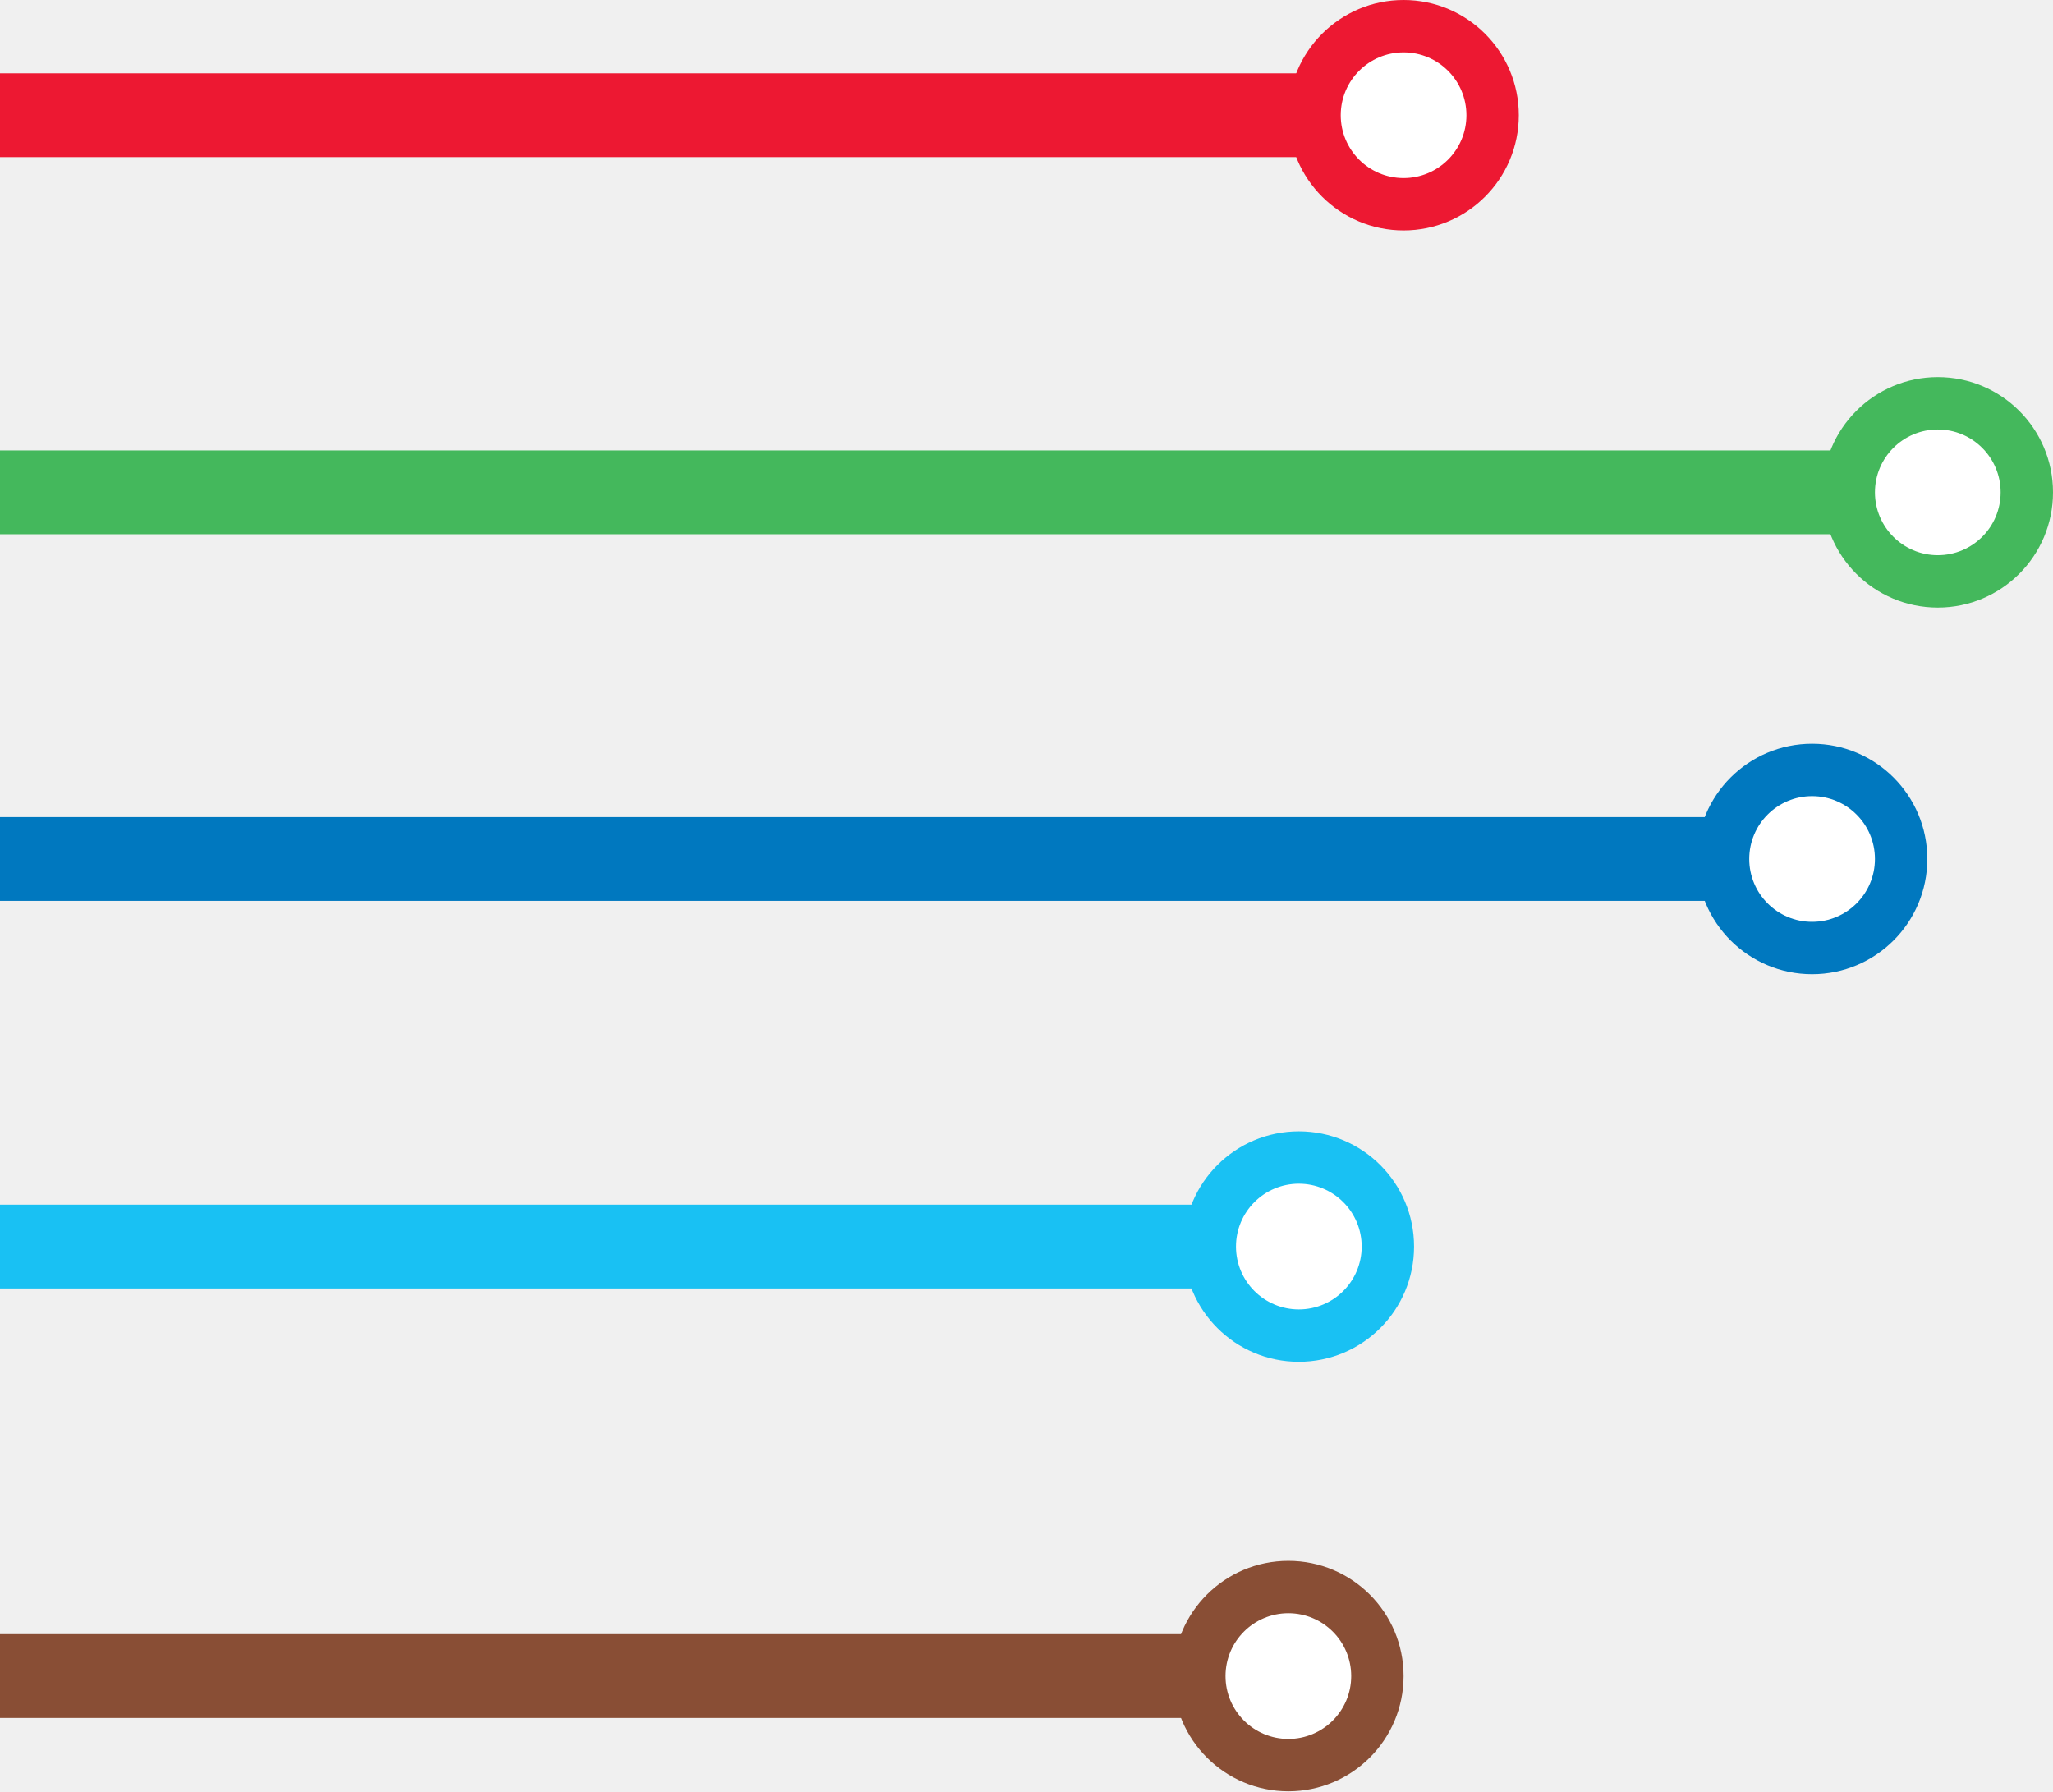
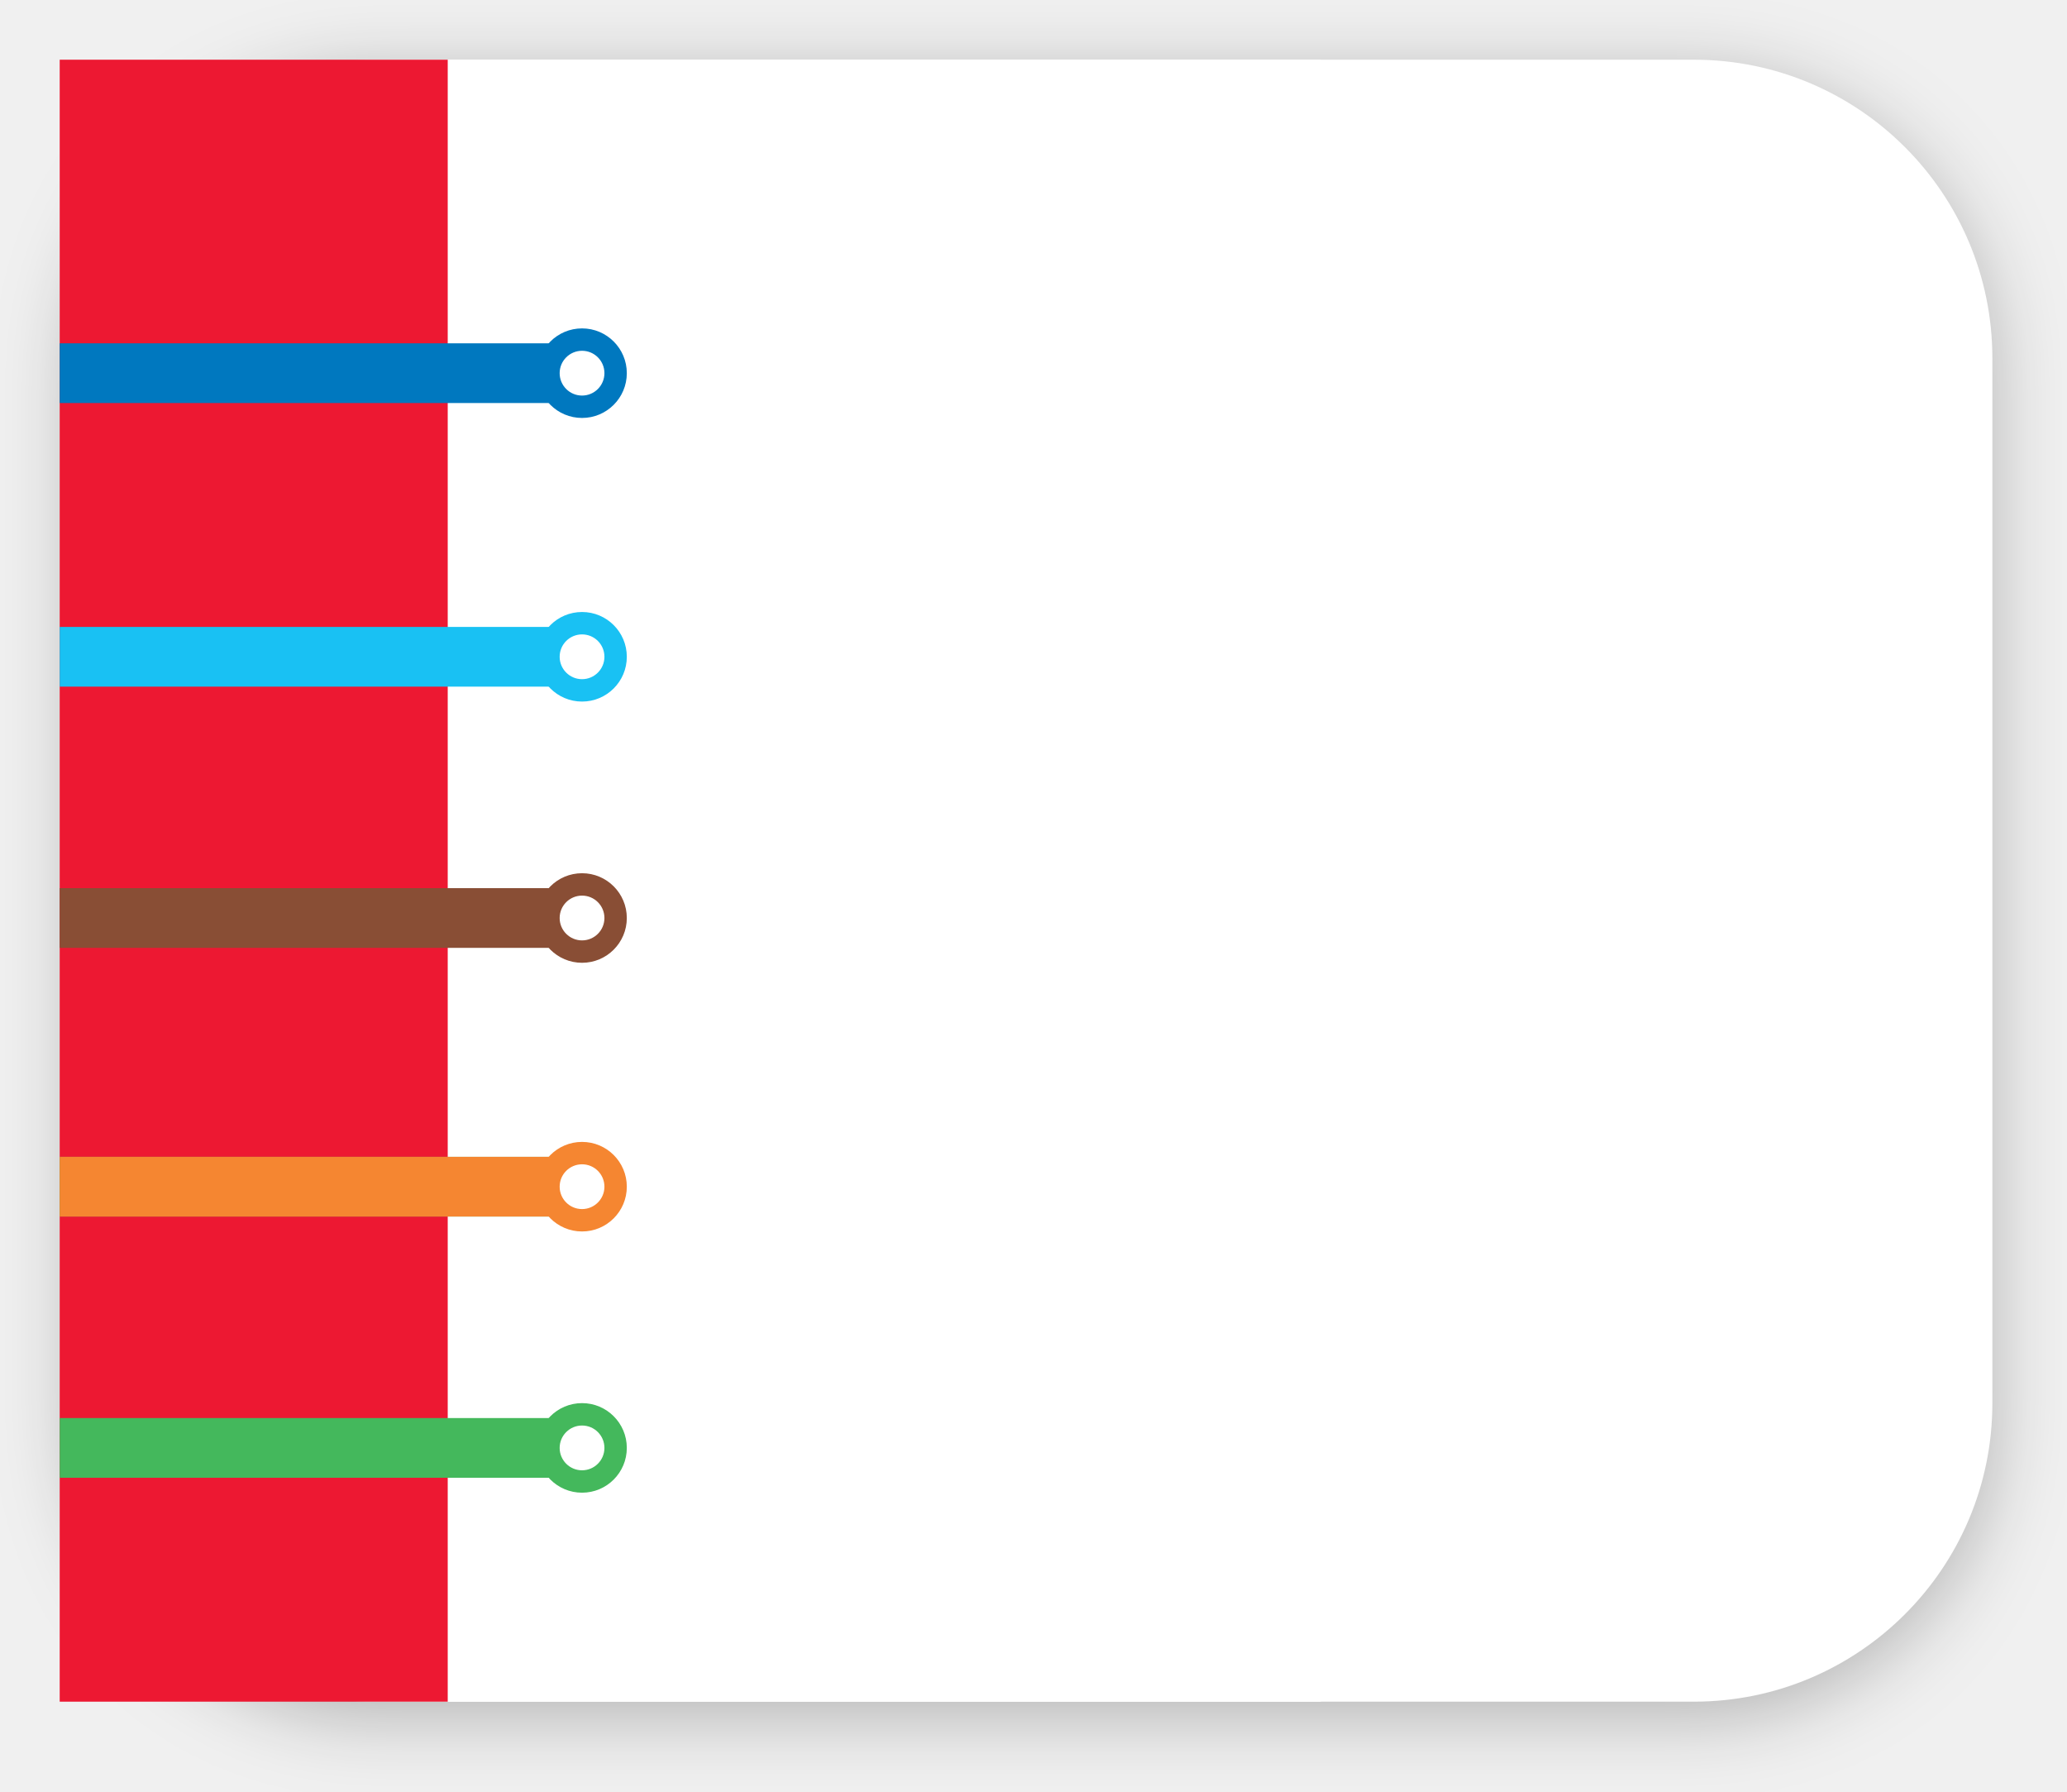
- <svg xmlns="http://www.w3.org/2000/svg" width="196" height="171" viewBox="0 0 196 171" fill="none">
-   <circle cx="134" cy="11" r="11" fill="#ED1832" />
-   <circle cx="185" cy="47" r="11" fill="#44B85C" />
-   <circle cx="173" cy="82" r="11" fill="#0078BF" />
-   <circle cx="124" cy="119" r="11" fill="#19C1F3" />
-   <circle cx="123" cy="160" r="11" fill="#894E35" />
-   <path d="M135 7L135 15L-4.2985e-06 15L-3.94881e-06 7L135 7Z" fill="#ED1832" />
-   <path d="M186 43L186 51L3.16698e-06 51L3.51667e-06 43L186 43Z" fill="#44B85C" />
-   <path d="M174 78L174 86L7.10089e-06 86L7.45058e-06 78L174 78Z" fill="#0078BF" />
-   <path d="M125 115L125 123L-1.02024e-06 123L-6.70552e-07 115L125 115Z" fill="#19C1F3" />
-   <path d="M124 156L124 164L-6.92418e-07 164L-3.42727e-07 156L124 156Z" fill="#894E35" />
-   <circle cx="134" cy="11" r="6" fill="white" />
-   <circle cx="185" cy="47" r="6" fill="white" />
-   <circle cx="173" cy="82" r="6" fill="white" />
-   <circle cx="124" cy="119" r="6" fill="white" />
-   <circle cx="123" cy="160" r="6" fill="white" />
+ <svg xmlns="http://www.w3.org/2000/svg" width="277" height="240" viewBox="0 0 277 240" fill="none">
+   <rect x="22" y="45" width="175" height="73" fill="#ED1832" />
+   <path d="M53.29 63.11H59.71L56.53 54.62H56.47L53.29 63.11ZM50.38 71H46.96L55.21 50H57.94L66.16 71H62.62L60.67 65.72H52.33L50.38 71ZM72.133 63.56C72.133 65.04 72.543 66.28 73.363 67.28C74.203 68.26 75.283 68.75 76.603 68.75C77.923 68.75 78.993 68.26 79.813 67.28C80.653 66.28 81.073 65.04 81.073 63.56C81.073 62.08 80.653 60.86 79.813 59.9C78.993 58.92 77.923 58.43 76.603 58.43C75.283 58.43 74.203 58.92 73.363 59.9C72.543 60.86 72.133 62.08 72.133 63.56ZM72.223 68.75V76.55H69.283V56.18H72.223V58.43H72.283C72.743 57.69 73.393 57.07 74.233 56.57C75.093 56.07 76.063 55.82 77.143 55.82C79.123 55.82 80.773 56.55 82.093 58.01C83.413 59.47 84.073 61.33 84.073 63.59C84.073 65.85 83.413 67.71 82.093 69.17C80.773 70.63 79.123 71.36 77.143 71.36C76.063 71.36 75.093 71.11 74.233 70.61C73.393 70.11 72.743 69.49 72.283 68.75H72.223ZM90.539 71V58.61H86.009V56.18H98.369L97.499 58.61H93.479V71H90.539ZM107.351 71.36C105.331 71.36 103.571 70.66 102.071 69.26C100.591 67.84 99.851 65.96 99.851 63.62C99.851 61.32 100.551 59.45 101.951 58.01C103.351 56.55 105.031 55.82 106.991 55.82C108.911 55.82 110.581 56.5 112.001 57.86C113.421 59.2 114.131 61.29 114.131 64.13V64.55H102.911C103.071 65.87 103.601 66.9 104.501 67.64C105.421 68.36 106.461 68.72 107.621 68.72C108.261 68.72 108.901 68.61 109.541 68.39C110.201 68.15 110.821 67.78 111.401 67.28L113.261 69.14C112.521 69.86 111.631 70.41 110.591 70.79C109.571 71.17 108.491 71.36 107.351 71.36ZM102.941 62.33H110.981C110.901 61.33 110.501 60.43 109.781 59.63C109.081 58.83 108.181 58.43 107.081 58.43C105.921 58.43 104.971 58.82 104.231 59.6C103.511 60.38 103.081 61.29 102.941 62.33ZM116.966 71L120.656 56.18H122.966L127.046 67.16H127.106L131.276 56.18H133.586L137.276 71H134.216L131.966 61.4H131.906L128.246 71H125.786L122.156 61.46H122.096L119.876 71H116.966ZM141.09 71V56.18H144.03V66.32H144.09L150.99 56.18H153.66V71H150.72V60.89H150.66L143.76 71H141.09ZM157.994 71V56.18H160.934V66.32H160.994L167.894 56.18H170.564V71H167.624V60.89H167.564L160.664 71H157.994ZM164.354 54.26C163.074 54.26 162.014 53.98 161.174 53.42C160.354 52.84 159.794 52.34 159.494 51.92L161.174 50.27C161.434 50.57 161.854 50.9 162.434 51.26C163.014 51.6 163.654 51.77 164.354 51.77C165.054 51.77 165.694 51.6 166.274 51.26C166.854 50.9 167.274 50.57 167.534 50.27L169.214 51.92C168.914 52.34 168.344 52.84 167.504 53.42C166.684 53.98 165.634 54.26 164.354 54.26ZM47.98 107.3C47.6 107.3 47.27 107.25 46.99 107.15C46.71 107.07 46.53 107.02 46.45 107V104.18C46.49 104.2 46.62 104.24 46.84 104.3C47.06 104.36 47.33 104.39 47.65 104.39C48.33 104.39 48.82 104 49.12 103.22C49.44 102.44 49.7 101.39 49.9 100.07C50.04 99.13 50.18 97.87 50.32 96.29C50.46 94.69 50.59 93.13 50.71 91.61C50.83 90.09 50.92 88.78 50.98 87.68C51.06 86.56 51.1 86 51.1 86H64.75V107H61.66V88.73H53.8C53.76 89.37 53.7 90.19 53.62 91.19C53.56 92.17 53.48 93.21 53.38 94.31C53.3 95.39 53.21 96.48 53.11 97.58C53.01 98.66 52.91 99.63 52.81 100.49C52.57 102.53 52.08 104.18 51.34 105.44C50.62 106.68 49.5 107.3 47.98 107.3ZM75.799 107.36C73.779 107.36 72.019 106.66 70.519 105.26C69.039 103.84 68.299 101.96 68.299 99.62C68.299 97.32 68.999 95.45 70.399 94.01C71.799 92.55 73.479 91.82 75.439 91.82C77.359 91.82 79.029 92.5 80.449 93.86C81.869 95.2 82.579 97.29 82.579 100.13V100.55H71.359C71.519 101.87 72.049 102.9 72.949 103.64C73.869 104.36 74.909 104.72 76.069 104.72C76.709 104.72 77.349 104.61 77.989 104.39C78.649 104.15 79.269 103.78 79.849 103.28L81.709 105.14C80.969 105.86 80.079 106.41 79.039 106.79C78.019 107.17 76.939 107.36 75.799 107.36ZM71.389 98.33H79.429C79.349 97.33 78.949 96.43 78.229 95.63C77.529 94.83 76.629 94.43 75.529 94.43C74.369 94.43 73.419 94.82 72.679 95.6C71.959 96.38 71.529 97.29 71.389 98.33ZM92.967 107.36C90.767 107.36 88.967 106.56 87.567 104.96C86.167 103.34 85.467 101.13 85.467 98.33V97.85C85.467 96.21 85.597 94.65 85.857 93.17C86.117 91.69 86.587 90.39 87.267 89.27C87.967 88.15 88.937 87.25 90.177 86.57C91.417 85.89 93.017 85.52 94.977 85.46C95.917 85.44 96.757 85.37 97.497 85.25C98.237 85.11 98.747 84.94 99.027 84.74V87.38C98.747 87.58 98.237 87.75 97.497 87.89C96.757 88.01 95.917 88.08 94.977 88.1C92.457 88.18 90.727 88.83 89.787 90.05C88.867 91.25 88.287 92.86 88.047 94.88H88.107C88.607 94.18 89.327 93.59 90.267 93.11C91.207 92.61 92.247 92.36 93.387 92.36C95.267 92.36 96.897 93.04 98.277 94.4C99.657 95.74 100.347 97.53 100.347 99.77C100.347 102.03 99.627 103.86 98.187 105.26C96.767 106.66 95.027 107.36 92.967 107.36ZM92.937 104.84C94.197 104.84 95.247 104.38 96.087 103.46C96.927 102.54 97.347 101.34 97.347 99.86C97.347 98.4 96.927 97.21 96.087 96.29C95.247 95.37 94.197 94.91 92.937 94.91C91.677 94.91 90.627 95.37 89.787 96.29C88.947 97.21 88.527 98.4 88.527 99.86C88.527 101.34 88.947 102.54 89.787 103.46C90.627 104.38 91.677 104.84 92.937 104.84ZM110.603 107.36C108.583 107.36 106.823 106.66 105.323 105.26C103.843 103.84 103.103 101.96 103.103 99.62C103.103 97.32 103.803 95.45 105.203 94.01C106.603 92.55 108.283 91.82 110.243 91.82C112.163 91.82 113.833 92.5 115.253 93.86C116.673 95.2 117.383 97.29 117.383 100.13V100.55H106.163C106.323 101.87 106.853 102.9 107.753 103.64C108.673 104.36 109.713 104.72 110.873 104.72C111.513 104.72 112.153 104.61 112.793 104.39C113.453 104.15 114.073 103.78 114.653 103.28L116.513 105.14C115.773 105.86 114.883 106.41 113.843 106.79C112.823 107.17 111.743 107.36 110.603 107.36ZM106.193 98.33H114.233C114.153 97.33 113.753 96.43 113.033 95.63C112.333 94.83 111.433 94.43 110.333 94.43C109.173 94.43 108.223 94.82 107.483 95.6C106.763 96.38 106.333 97.29 106.193 98.33ZM123.481 104.51V104.57H129.691V94.61H125.311C125.251 95.29 125.181 96.12 125.101 97.1C125.021 98.06 124.911 99.07 124.771 100.13C124.671 101.05 124.511 101.88 124.291 102.62C124.071 103.34 123.801 103.97 123.481 104.51ZM119.161 110.42V104.57H120.241C120.741 104.23 121.131 103.64 121.411 102.8C121.691 101.96 121.901 100.95 122.041 99.77C122.341 97.51 122.541 95.68 122.641 94.28C122.741 92.88 122.791 92.18 122.791 92.18H132.631V104.57H134.581V110.42H131.911V107H121.831V110.42H119.161ZM143.709 107.36C141.689 107.36 139.929 106.66 138.429 105.26C136.949 103.84 136.209 101.96 136.209 99.62C136.209 97.32 136.909 95.45 138.309 94.01C139.709 92.55 141.389 91.82 143.349 91.82C145.269 91.82 146.939 92.5 148.359 93.86C149.779 95.2 150.489 97.29 150.489 100.13V100.55H139.269C139.429 101.87 139.959 102.9 140.859 103.64C141.779 104.36 142.819 104.72 143.979 104.72C144.619 104.72 145.259 104.61 145.899 104.39C146.559 104.15 147.179 103.78 147.759 103.28L149.619 105.14C148.879 105.86 147.989 106.41 146.949 106.79C145.929 107.17 144.849 107.36 143.709 107.36ZM139.299 98.33H147.339C147.259 97.33 146.859 96.43 146.139 95.63C145.439 94.83 144.539 94.43 143.439 94.43C142.279 94.43 141.329 94.82 140.589 95.6C139.869 96.38 139.439 97.29 139.299 98.33ZM160.307 107H154.127V92.18H160.427C161.807 92.18 162.897 92.55 163.697 93.29C164.497 94.03 164.897 94.91 164.897 95.93C164.897 96.61 164.717 97.24 164.357 97.82C164.017 98.38 163.537 98.81 162.917 99.11V99.17C163.757 99.43 164.417 99.88 164.897 100.52C165.397 101.16 165.647 101.86 165.647 102.62C165.647 103.98 165.127 105.05 164.087 105.83C163.047 106.61 161.787 107 160.307 107ZM157.097 98.15H159.797C160.357 98.15 160.857 97.99 161.297 97.67C161.737 97.33 161.957 96.88 161.957 96.32C161.957 95.76 161.737 95.32 161.297 95C160.857 94.68 160.357 94.52 159.797 94.52H157.097V98.15ZM157.097 104.66H159.827C160.627 104.66 161.287 104.49 161.807 104.15C162.327 103.79 162.587 103.27 162.587 102.59C162.587 101.91 162.327 101.4 161.807 101.06C161.287 100.7 160.627 100.52 159.827 100.52H157.097V104.66Z" fill="white" />
+   <path d="M26.861 129.156C25.986 129.156 25.223 128.853 24.573 128.246C23.932 127.631 23.611 126.816 23.611 125.802C23.611 124.805 23.914 123.995 24.521 123.371C25.128 122.738 25.856 122.422 26.705 122.422C27.537 122.422 28.261 122.717 28.876 123.306C29.491 123.887 29.799 124.792 29.799 126.023V126.205H24.937C25.006 126.777 25.236 127.223 25.626 127.544C26.025 127.856 26.475 128.012 26.978 128.012C27.255 128.012 27.533 127.964 27.81 127.869C28.096 127.765 28.365 127.605 28.616 127.388L29.422 128.194C29.101 128.506 28.716 128.744 28.265 128.909C27.823 129.074 27.355 129.156 26.861 129.156ZM24.95 125.243H28.434C28.399 124.81 28.226 124.42 27.914 124.073C27.611 123.726 27.221 123.553 26.744 123.553C26.241 123.553 25.83 123.722 25.509 124.06C25.197 124.398 25.011 124.792 24.95 125.243ZM34.222 129.156C33.33 129.156 32.576 128.84 31.96 128.207C31.354 127.574 31.05 126.768 31.05 125.789C31.05 124.81 31.354 124.004 31.96 123.371C32.576 122.738 33.33 122.422 34.222 122.422C34.717 122.422 35.154 122.513 35.535 122.695C35.925 122.868 36.242 123.076 36.484 123.319L35.691 124.112C35.544 123.973 35.349 123.843 35.106 123.722C34.873 123.601 34.587 123.54 34.248 123.54C33.676 123.54 33.213 123.757 32.858 124.19C32.502 124.623 32.325 125.156 32.325 125.789C32.325 126.43 32.502 126.968 32.858 127.401C33.213 127.834 33.676 128.051 34.248 128.051C34.587 128.051 34.873 127.99 35.106 127.869C35.349 127.739 35.544 127.605 35.691 127.466L36.484 128.259C36.242 128.502 35.925 128.714 35.535 128.896C35.154 129.069 34.717 129.156 34.222 129.156ZM37.669 129.13C37.539 129.13 37.409 129.113 37.279 129.078C37.158 129.043 37.084 129.022 37.058 129.013V127.908C37.076 127.917 37.115 127.93 37.175 127.947C37.236 127.964 37.305 127.973 37.383 127.973C37.678 127.973 37.886 127.813 38.007 127.492C38.137 127.171 38.228 126.686 38.28 126.036C38.315 125.594 38.345 125.165 38.371 124.749C38.406 124.324 38.432 123.956 38.449 123.644C38.467 123.323 38.48 123.068 38.488 122.877C38.506 122.678 38.514 122.578 38.514 122.578H42.856V129H41.569V123.631H39.645C39.637 123.943 39.619 124.32 39.593 124.762C39.567 125.204 39.537 125.642 39.502 126.075C39.433 127.054 39.26 127.808 38.982 128.337C38.705 128.866 38.267 129.13 37.669 129.13ZM44.731 129V122.578H46.005V126.972H46.031L49.021 122.578H50.178V129H48.904V124.619H48.878L45.888 129H44.731ZM55.116 129V122.578H59.315L58.938 123.631H56.39V129H55.116ZM63.067 129.156C62.183 129.156 61.429 128.84 60.805 128.207C60.181 127.574 59.869 126.768 59.869 125.789C59.869 124.81 60.181 124.004 60.805 123.371C61.429 122.738 62.183 122.422 63.067 122.422C63.951 122.422 64.705 122.738 65.329 123.371C65.953 124.004 66.265 124.81 66.265 125.789C66.265 126.768 65.953 127.574 65.329 128.207C64.705 128.84 63.951 129.156 63.067 129.156ZM63.067 128.025C63.63 128.025 64.09 127.817 64.445 127.401C64.8 126.976 64.978 126.439 64.978 125.789C64.978 125.148 64.8 124.615 64.445 124.19C64.09 123.765 63.63 123.553 63.067 123.553C62.504 123.553 62.044 123.765 61.689 124.19C61.334 124.615 61.156 125.148 61.156 125.789C61.156 126.439 61.334 126.976 61.689 127.401C62.044 127.817 62.504 128.025 63.067 128.025ZM70.489 129H67.811V122.578H70.541C71.139 122.578 71.611 122.738 71.958 123.059C72.305 123.38 72.478 123.761 72.478 124.203C72.478 124.498 72.4 124.771 72.244 125.022C72.097 125.265 71.889 125.451 71.62 125.581V125.607C71.984 125.72 72.27 125.915 72.478 126.192C72.695 126.469 72.803 126.773 72.803 127.102C72.803 127.691 72.578 128.155 72.127 128.493C71.676 128.831 71.13 129 70.489 129ZM69.098 125.165H70.268C70.511 125.165 70.727 125.096 70.918 124.957C71.109 124.81 71.204 124.615 71.204 124.372C71.204 124.129 71.109 123.939 70.918 123.8C70.727 123.661 70.511 123.592 70.268 123.592H69.098V125.165ZM69.098 127.986H70.281C70.628 127.986 70.914 127.912 71.139 127.765C71.364 127.609 71.477 127.384 71.477 127.089C71.477 126.794 71.364 126.573 71.139 126.426C70.914 126.27 70.628 126.192 70.281 126.192H69.098V127.986ZM74.387 129V122.578H75.661V125.139H78.43V122.578H79.704V129H78.43V126.192H75.661V129H74.387ZM84.446 129.156C83.562 129.156 82.808 128.84 82.184 128.207C81.56 127.574 81.248 126.768 81.248 125.789C81.248 124.81 81.56 124.004 82.184 123.371C82.808 122.738 83.562 122.422 84.446 122.422C85.33 122.422 86.084 122.738 86.708 123.371C87.332 124.004 87.644 124.81 87.644 125.789C87.644 126.768 87.332 127.574 86.708 128.207C86.084 128.84 85.33 129.156 84.446 129.156ZM84.446 128.025C85.009 128.025 85.468 127.817 85.824 127.401C86.179 126.976 86.357 126.439 86.357 125.789C86.357 125.148 86.179 124.615 85.824 124.19C85.468 123.765 85.009 123.553 84.446 123.553C83.882 123.553 83.423 123.765 83.068 124.19C82.712 124.615 82.535 125.148 82.535 125.789C82.535 126.439 82.712 126.976 83.068 127.401C83.423 127.817 83.882 128.025 84.446 128.025ZM92.249 129V122.578H97.436V129H96.162V123.631H93.523V129H92.249ZM100.543 125.776C100.543 126.417 100.721 126.955 101.076 127.388C101.44 127.813 101.908 128.025 102.48 128.025C103.052 128.025 103.516 127.813 103.871 127.388C104.235 126.955 104.417 126.417 104.417 125.776C104.417 125.135 104.235 124.606 103.871 124.19C103.516 123.765 103.052 123.553 102.48 123.553C101.908 123.553 101.44 123.765 101.076 124.19C100.721 124.606 100.543 125.135 100.543 125.776ZM100.582 128.025V131.405H99.308V122.578H100.582V123.553H100.608C100.807 123.232 101.089 122.964 101.453 122.747C101.826 122.53 102.246 122.422 102.714 122.422C103.572 122.422 104.287 122.738 104.859 123.371C105.431 124.004 105.717 124.81 105.717 125.789C105.717 126.768 105.431 127.574 104.859 128.207C104.287 128.84 103.572 129.156 102.714 129.156C102.246 129.156 101.826 129.048 101.453 128.831C101.089 128.614 100.807 128.346 100.608 128.025H100.582ZM107.268 129V122.578H108.542V126.972H108.568L111.558 122.578H112.715V129H111.441V124.619H111.415L108.425 129H107.268ZM117.44 129.156C116.548 129.156 115.794 128.84 115.178 128.207C114.572 127.574 114.268 126.768 114.268 125.789C114.268 124.81 114.572 124.004 115.178 123.371C115.794 122.738 116.548 122.422 117.44 122.422C117.934 122.422 118.372 122.513 118.753 122.695C119.143 122.868 119.46 123.076 119.702 123.319L118.909 124.112C118.762 123.973 118.567 123.843 118.324 123.722C118.09 123.601 117.804 123.54 117.466 123.54C116.894 123.54 116.431 123.757 116.075 124.19C115.72 124.623 115.542 125.156 115.542 125.789C115.542 126.43 115.72 126.968 116.075 127.401C116.431 127.834 116.894 128.051 117.466 128.051C117.804 128.051 118.09 127.99 118.324 127.869C118.567 127.739 118.762 127.605 118.909 127.466L119.702 128.259C119.46 128.502 119.143 128.714 118.753 128.896C118.372 129.069 117.934 129.156 117.44 129.156ZM126.62 129V122.578H127.894V129H126.62ZM121.017 129V122.578H122.291V124.684H123.5C124.133 124.684 124.674 124.883 125.125 125.282C125.584 125.672 125.814 126.192 125.814 126.842C125.814 127.492 125.584 128.016 125.125 128.415C124.674 128.805 124.133 129 123.5 129H121.017ZM122.291 127.947H123.331C123.652 127.947 123.929 127.856 124.163 127.674C124.397 127.483 124.514 127.206 124.514 126.842C124.514 126.478 124.397 126.205 124.163 126.023C123.929 125.832 123.652 125.737 123.331 125.737H122.291V127.947ZM129.764 129V122.578H134.951V129H133.677V123.631H131.038V129H129.764ZM138.942 128.09C139.375 128.09 139.752 127.943 140.073 127.648C140.402 127.345 140.567 126.933 140.567 126.413V126.088C140.376 126.062 140.177 126.04 139.969 126.023C139.761 126.006 139.583 125.997 139.436 125.997C138.881 125.997 138.456 126.097 138.162 126.296C137.867 126.487 137.72 126.747 137.72 127.076C137.72 127.336 137.824 127.57 138.032 127.778C138.24 127.986 138.543 128.09 138.942 128.09ZM138.682 129.156C138.032 129.156 137.494 128.957 137.07 128.558C136.645 128.151 136.433 127.657 136.433 127.076C136.433 126.547 136.649 126.066 137.083 125.633C137.525 125.2 138.248 124.983 139.254 124.983C139.436 124.983 139.644 124.996 139.878 125.022C140.12 125.039 140.35 125.065 140.567 125.1V124.762C140.567 124.363 140.437 124.06 140.177 123.852C139.917 123.644 139.587 123.54 139.189 123.54C138.859 123.54 138.543 123.601 138.24 123.722C137.936 123.843 137.689 123.969 137.499 124.099L136.693 123.293C137.005 123.033 137.377 122.825 137.811 122.669C138.253 122.504 138.721 122.422 139.215 122.422C140.021 122.422 140.658 122.639 141.126 123.072C141.602 123.505 141.841 124.095 141.841 124.84V129H140.593V128.298H140.567C140.376 128.558 140.116 128.766 139.787 128.922C139.457 129.078 139.089 129.156 138.682 129.156ZM145.031 129V123.631H143.068V122.578H148.424L148.047 123.631H146.305V129H145.031ZM149.518 129V122.578H150.792V124.684H152.066C152.699 124.684 153.24 124.883 153.691 125.282C154.15 125.672 154.38 126.192 154.38 126.842C154.38 127.492 154.15 128.016 153.691 128.415C153.24 128.805 152.699 129 152.066 129H149.518ZM150.792 127.947H151.897C152.218 127.947 152.495 127.856 152.729 127.674C152.963 127.483 153.08 127.206 153.08 126.842C153.08 126.478 152.963 126.205 152.729 126.023C152.495 125.832 152.218 125.737 151.897 125.737H150.792V127.947ZM23.936 145V138.578H29.123V145H27.849V139.631H25.21V145H23.936ZM31.489 147.548C31.229 147.548 30.947 147.496 30.644 147.392C30.34 147.297 30.072 147.136 29.838 146.911L30.67 146.079C30.782 146.174 30.908 146.248 31.047 146.3C31.194 146.361 31.341 146.391 31.489 146.391C31.705 146.391 31.926 146.309 32.152 146.144C32.386 145.979 32.585 145.659 32.75 145.182L30.176 138.578H31.632L33.426 143.544H33.452L35.025 138.578H36.416L33.985 145.52C33.785 146.092 33.486 146.573 33.088 146.963C32.689 147.353 32.156 147.548 31.489 147.548ZM38.535 143.921V143.947H41.226V139.631H39.328C39.302 139.926 39.272 140.285 39.237 140.71C39.203 141.126 39.155 141.564 39.094 142.023C39.051 142.422 38.981 142.781 38.886 143.102C38.791 143.414 38.674 143.687 38.535 143.921ZM36.663 146.482V143.947H37.131C37.348 143.8 37.517 143.544 37.638 143.18C37.76 142.816 37.85 142.378 37.911 141.867C38.041 140.888 38.128 140.095 38.171 139.488C38.215 138.881 38.236 138.578 38.236 138.578H42.5V143.947H43.345V146.482H42.188V145H37.82V146.482H36.663ZM45.737 141.776C45.737 142.417 45.915 142.955 46.27 143.388C46.634 143.813 47.102 144.025 47.674 144.025C48.246 144.025 48.71 143.813 49.065 143.388C49.429 142.955 49.611 142.417 49.611 141.776C49.611 141.135 49.429 140.606 49.065 140.19C48.71 139.765 48.246 139.553 47.674 139.553C47.102 139.553 46.634 139.765 46.27 140.19C45.915 140.606 45.737 141.135 45.737 141.776ZM45.776 144.025V147.405H44.502V138.578H45.776V139.553H45.802C46.002 139.232 46.283 138.964 46.647 138.747C47.02 138.53 47.44 138.422 47.908 138.422C48.766 138.422 49.481 138.738 50.053 139.371C50.625 140.004 50.911 140.81 50.911 141.789C50.911 142.768 50.625 143.574 50.053 144.207C49.481 144.84 48.766 145.156 47.908 145.156C47.44 145.156 47.02 145.048 46.647 144.831C46.283 144.614 46.002 144.346 45.802 144.025H45.776ZM55.335 145.156C54.451 145.156 53.697 144.84 53.073 144.207C52.449 143.574 52.137 142.768 52.137 141.789C52.137 140.81 52.449 140.004 53.073 139.371C53.697 138.738 54.451 138.422 55.335 138.422C56.219 138.422 56.973 138.738 57.597 139.371C58.221 140.004 58.533 140.81 58.533 141.789C58.533 142.768 58.221 143.574 57.597 144.207C56.973 144.84 56.219 145.156 55.335 145.156ZM55.335 144.025C55.899 144.025 56.358 143.817 56.713 143.401C57.069 142.976 57.246 142.439 57.246 141.789C57.246 141.148 57.069 140.615 56.713 140.19C56.358 139.765 55.899 139.553 55.335 139.553C54.772 139.553 54.313 139.765 53.957 140.19C53.602 140.615 53.424 141.148 53.424 141.789C53.424 142.439 53.602 142.976 53.957 143.401C54.313 143.817 54.772 144.025 55.335 144.025ZM60.08 145V138.578H61.354V142.972H61.38L64.37 138.578H65.527V145H64.253V140.619H64.227L61.237 145H60.08ZM62.836 137.746C62.281 137.746 61.822 137.625 61.458 137.382C61.102 137.131 60.86 136.914 60.73 136.732L61.458 136.017C61.57 136.147 61.752 136.29 62.004 136.446C62.255 136.593 62.532 136.667 62.836 136.667C63.139 136.667 63.416 136.593 63.668 136.446C63.919 136.29 64.101 136.147 64.214 136.017L64.942 136.732C64.812 136.914 64.565 137.131 64.201 137.382C63.845 137.625 63.39 137.746 62.836 137.746ZM67.561 146.794L68.133 145H67.535V143.18H69.147V145L68.393 146.794H67.561ZM73.988 145L75.587 138.578H76.588L78.356 143.336H78.382L80.189 138.578H81.19L82.789 145H81.463L80.488 140.84H80.462L78.876 145H77.81L76.237 140.866H76.211L75.249 145H73.988ZM90.045 145V138.578H91.319V145H90.045ZM84.442 145V138.578H85.716V140.684H86.925C87.558 140.684 88.099 140.883 88.55 141.282C89.009 141.672 89.239 142.192 89.239 142.842C89.239 143.492 89.009 144.016 88.55 144.415C88.099 144.805 87.558 145 86.925 145H84.442ZM85.716 143.947H86.756C87.076 143.947 87.354 143.856 87.588 143.674C87.822 143.483 87.939 143.206 87.939 142.842C87.939 142.478 87.822 142.205 87.588 142.023C87.354 141.832 87.076 141.737 86.756 141.737H85.716V143.947ZM96.249 145V138.578H101.436V145H100.162V139.631H97.522V145H96.249ZM106.18 145.156C105.296 145.156 104.542 144.84 103.918 144.207C103.294 143.574 102.982 142.768 102.982 141.789C102.982 140.81 103.294 140.004 103.918 139.371C104.542 138.738 105.296 138.422 106.18 138.422C107.064 138.422 107.818 138.738 108.442 139.371C109.066 140.004 109.378 140.81 109.378 141.789C109.378 142.768 109.066 143.574 108.442 144.207C107.818 144.84 107.064 145.156 106.18 145.156ZM106.18 144.025C106.743 144.025 107.203 143.817 107.558 143.401C107.913 142.976 108.091 142.439 108.091 141.789C108.091 141.148 107.913 140.615 107.558 140.19C107.203 139.765 106.743 139.553 106.18 139.553C105.617 139.553 105.157 139.765 104.802 140.19C104.447 140.615 104.269 141.148 104.269 141.789C104.269 142.439 104.447 142.976 104.802 143.401C105.157 143.817 105.617 144.025 106.18 144.025ZM110.667 145.13C110.537 145.13 110.407 145.113 110.277 145.078C110.156 145.043 110.082 145.022 110.056 145.013V143.908C110.074 143.917 110.113 143.93 110.173 143.947C110.234 143.964 110.303 143.973 110.381 143.973C110.676 143.973 110.884 143.813 111.005 143.492C111.135 143.171 111.226 142.686 111.278 142.036C111.313 141.594 111.343 141.165 111.369 140.749C111.404 140.324 111.43 139.956 111.447 139.644C111.465 139.323 111.478 139.068 111.486 138.877C111.504 138.678 111.512 138.578 111.512 138.578H115.854V145H114.567V139.631H112.643C112.635 139.943 112.617 140.32 112.591 140.762C112.565 141.204 112.535 141.642 112.5 142.075C112.431 143.054 112.258 143.808 111.98 144.337C111.703 144.866 111.265 145.13 110.667 145.13ZM118.223 147.548C117.963 147.548 117.681 147.496 117.378 147.392C117.075 147.297 116.806 147.136 116.572 146.911L117.404 146.079C117.517 146.174 117.642 146.248 117.781 146.3C117.928 146.361 118.076 146.391 118.223 146.391C118.44 146.391 118.661 146.309 118.886 146.144C119.12 145.979 119.319 145.659 119.484 145.182L116.91 138.578H118.366L120.16 143.544H120.186L121.759 138.578H123.15L120.719 145.52C120.52 146.092 120.221 146.573 119.822 146.963C119.423 147.353 118.89 147.548 118.223 147.548ZM128.13 145V142.062H128.104C127.939 142.261 127.696 142.439 127.376 142.595C127.064 142.751 126.717 142.829 126.336 142.829C125.764 142.829 125.248 142.634 124.789 142.244C124.338 141.845 124.113 141.26 124.113 140.489V138.578H125.387V140.242C125.387 140.745 125.504 141.113 125.738 141.347C125.972 141.572 126.275 141.685 126.648 141.685C126.96 141.685 127.246 141.611 127.506 141.464C127.774 141.308 127.982 141.135 128.13 140.944V138.578H129.404V145H128.13ZM131.275 145V138.578H132.549V142.972H132.575L135.565 138.578H136.722V145H135.448V140.619H135.422L132.432 145H131.275ZM138.379 145L139.978 138.578H140.979L142.747 143.336H142.773L144.58 138.578H145.581L147.18 145H145.854L144.879 140.84H144.853L143.267 145H142.201L140.628 140.866H140.602L139.64 145H138.379ZM23.936 161V154.578H28.135L27.758 155.631H25.21V161H23.936ZM31.887 161.156C31.003 161.156 30.249 160.84 29.625 160.207C29.001 159.574 28.689 158.768 28.689 157.789C28.689 156.81 29.001 156.004 29.625 155.371C30.249 154.738 31.003 154.422 31.887 154.422C32.771 154.422 33.525 154.738 34.149 155.371C34.773 156.004 35.085 156.81 35.085 157.789C35.085 158.768 34.773 159.574 34.149 160.207C33.525 160.84 32.771 161.156 31.887 161.156ZM31.887 160.025C32.45 160.025 32.91 159.817 33.265 159.401C33.62 158.976 33.798 158.439 33.798 157.789C33.798 157.148 33.62 156.615 33.265 156.19C32.91 155.765 32.45 155.553 31.887 155.553C31.324 155.553 30.864 155.765 30.509 156.19C30.154 156.615 29.976 157.148 29.976 157.789C29.976 158.439 30.154 158.976 30.509 159.401C30.864 159.817 31.324 160.025 31.887 160.025ZM39.309 161H36.631V154.578H39.361C39.959 154.578 40.432 154.738 40.778 155.059C41.125 155.38 41.298 155.761 41.298 156.203C41.298 156.498 41.22 156.771 41.064 157.022C40.917 157.265 40.709 157.451 40.44 157.581V157.607C40.804 157.72 41.09 157.915 41.298 158.192C41.515 158.469 41.623 158.773 41.623 159.102C41.623 159.691 41.398 160.155 40.947 160.493C40.497 160.831 39.951 161 39.309 161ZM37.918 157.165H39.088C39.331 157.165 39.548 157.096 39.738 156.957C39.929 156.81 40.024 156.615 40.024 156.372C40.024 156.129 39.929 155.939 39.738 155.8C39.548 155.661 39.331 155.592 39.088 155.592H37.918V157.165ZM37.918 159.986H39.101C39.448 159.986 39.734 159.912 39.959 159.765C40.185 159.609 40.297 159.384 40.297 159.089C40.297 158.794 40.185 158.573 39.959 158.426C39.734 158.27 39.448 158.192 39.101 158.192H37.918V159.986ZM43.208 161V154.578H44.481V157.139H47.251V154.578H48.525V161H47.251V158.192H44.481V161H43.208ZM53.266 161.156C52.382 161.156 51.628 160.84 51.004 160.207C50.38 159.574 50.068 158.768 50.068 157.789C50.068 156.81 50.38 156.004 51.004 155.371C51.628 154.738 52.382 154.422 53.266 154.422C54.15 154.422 54.904 154.738 55.528 155.371C56.152 156.004 56.464 156.81 56.464 157.789C56.464 158.768 56.152 159.574 55.528 160.207C54.904 160.84 54.15 161.156 53.266 161.156ZM53.266 160.025C53.829 160.025 54.289 159.817 54.644 159.401C54.999 158.976 55.177 158.439 55.177 157.789C55.177 157.148 54.999 156.615 54.644 156.19C54.289 155.765 53.829 155.553 53.266 155.553C52.703 155.553 52.243 155.765 51.888 156.19C51.533 156.615 51.355 157.148 51.355 157.789C51.355 158.439 51.533 158.976 51.888 159.401C52.243 159.817 52.703 160.025 53.266 160.025ZM58.166 162.794L58.738 161H58.14V159.18H59.752V161L58.998 162.794H58.166ZM64.815 161V154.578H70.002V161H68.728V155.631H66.089V161H64.815ZM73.109 157.776C73.109 158.417 73.286 158.955 73.641 159.388C74.005 159.813 74.474 160.025 75.046 160.025C75.618 160.025 76.081 159.813 76.436 159.388C76.8 158.955 76.983 158.417 76.983 157.776C76.983 157.135 76.8 156.606 76.436 156.19C76.081 155.765 75.618 155.553 75.046 155.553C74.474 155.553 74.005 155.765 73.641 156.19C73.286 156.606 73.109 157.135 73.109 157.776ZM73.147 160.025V163.405H71.874V154.578H73.147V155.553H73.174C73.373 155.232 73.654 154.964 74.019 154.747C74.391 154.53 74.811 154.422 75.279 154.422C76.138 154.422 76.853 154.738 77.424 155.371C77.996 156.004 78.282 156.81 78.282 157.789C78.282 158.768 77.996 159.574 77.424 160.207C76.853 160.84 76.138 161.156 75.279 161.156C74.811 161.156 74.391 161.048 74.019 160.831C73.654 160.614 73.373 160.346 73.174 160.025H73.147ZM79.834 161V154.578H81.108V158.972H81.133L84.124 154.578H85.281V161H84.007V156.619H83.981L80.99 161H79.834ZM90.006 161.156C89.113 161.156 88.359 160.84 87.744 160.207C87.137 159.574 86.834 158.768 86.834 157.789C86.834 156.81 87.137 156.004 87.744 155.371C88.359 154.738 89.113 154.422 90.006 154.422C90.5 154.422 90.937 154.513 91.319 154.695C91.709 154.868 92.025 155.076 92.268 155.319L91.475 156.112C91.327 155.973 91.132 155.843 90.89 155.722C90.656 155.601 90.37 155.54 90.032 155.54C89.46 155.54 88.996 155.757 88.641 156.19C88.285 156.623 88.108 157.156 88.108 157.789C88.108 158.43 88.285 158.968 88.641 159.401C88.996 159.834 89.46 160.051 90.032 160.051C90.37 160.051 90.656 159.99 90.89 159.869C91.132 159.739 91.327 159.605 91.475 159.466L92.268 160.259C92.025 160.502 91.709 160.714 91.319 160.896C90.937 161.069 90.5 161.156 90.006 161.156ZM99.186 161V154.578H100.459V161H99.186ZM93.582 161V154.578H94.856V156.684H96.066C96.698 156.684 97.24 156.883 97.691 157.282C98.15 157.672 98.379 158.192 98.379 158.842C98.379 159.492 98.15 160.016 97.691 160.415C97.24 160.805 96.698 161 96.066 161H93.582ZM94.856 159.947H95.897C96.217 159.947 96.495 159.856 96.728 159.674C96.963 159.483 97.079 159.206 97.079 158.842C97.079 158.478 96.963 158.205 96.728 158.023C96.495 157.832 96.217 157.737 95.897 157.737H94.856V159.947ZM102.33 161V154.578H107.517V161H106.243V155.631H103.604V161H102.33ZM111.507 160.09C111.94 160.09 112.317 159.943 112.638 159.648C112.967 159.345 113.132 158.933 113.132 158.413V158.088C112.941 158.062 112.742 158.04 112.534 158.023C112.326 158.006 112.148 157.997 112.001 157.997C111.446 157.997 111.022 158.097 110.727 158.296C110.432 158.487 110.285 158.747 110.285 159.076C110.285 159.336 110.389 159.57 110.597 159.778C110.805 159.986 111.108 160.09 111.507 160.09ZM111.247 161.156C110.597 161.156 110.06 160.957 109.635 160.558C109.21 160.151 108.998 159.657 108.998 159.076C108.998 158.547 109.215 158.066 109.648 157.633C110.09 157.2 110.814 156.983 111.819 156.983C112.001 156.983 112.209 156.996 112.443 157.022C112.686 157.039 112.915 157.065 113.132 157.1V156.762C113.132 156.363 113.002 156.06 112.742 155.852C112.482 155.644 112.153 155.54 111.754 155.54C111.425 155.54 111.108 155.601 110.805 155.722C110.502 155.843 110.255 155.969 110.064 156.099L109.258 155.293C109.57 155.033 109.943 154.825 110.376 154.669C110.818 154.504 111.286 154.422 111.78 154.422C112.586 154.422 113.223 154.639 113.691 155.072C114.168 155.505 114.406 156.095 114.406 156.84V161H113.158V160.298H113.132C112.941 160.558 112.681 160.766 112.352 160.922C112.023 161.078 111.654 161.156 111.247 161.156ZM116.218 161V154.578H117.492V157.139H120.261V154.578H121.535V161H120.261V158.192H117.492V161H116.218ZM123.404 161V154.578H124.678V157.139H127.447V154.578H128.721V161H127.447V158.192H124.678V161H123.404ZM133.462 161.156C132.578 161.156 131.824 160.84 131.2 160.207C130.576 159.574 130.264 158.768 130.264 157.789C130.264 156.81 130.576 156.004 131.2 155.371C131.824 154.738 132.578 154.422 133.462 154.422C134.346 154.422 135.1 154.738 135.724 155.371C136.348 156.004 136.66 156.81 136.66 157.789C136.66 158.768 136.348 159.574 135.724 160.207C135.1 160.84 134.346 161.156 133.462 161.156ZM133.462 160.025C134.026 160.025 134.485 159.817 134.84 159.401C135.196 158.976 135.373 158.439 135.373 157.789C135.373 157.148 135.196 156.615 134.84 156.19C134.485 155.765 134.026 155.553 133.462 155.553C132.899 155.553 132.44 155.765 132.084 156.19C131.729 156.615 131.551 157.148 131.551 157.789C131.551 158.439 131.729 158.976 132.084 159.401C132.44 159.817 132.899 160.025 133.462 160.025ZM141.132 161.156C140.256 161.156 139.494 160.853 138.844 160.246C138.202 159.631 137.882 158.816 137.882 157.802C137.882 156.805 138.185 155.995 138.792 155.371C139.398 154.738 140.126 154.422 140.976 154.422C141.808 154.422 142.531 154.717 143.147 155.306C143.762 155.887 144.07 156.792 144.07 158.023V158.205H139.208C139.277 158.777 139.507 159.223 139.897 159.544C140.295 159.856 140.746 160.012 141.249 160.012C141.526 160.012 141.803 159.964 142.081 159.869C142.367 159.765 142.635 159.605 142.887 159.388L143.693 160.194C143.372 160.506 142.986 160.744 142.536 160.909C142.094 161.074 141.626 161.156 141.132 161.156ZM139.221 157.243H142.705C142.67 156.81 142.497 156.42 142.185 156.073C141.881 155.726 141.491 155.553 141.015 155.553C140.512 155.553 140.1 155.722 139.78 156.06C139.468 156.398 139.281 156.792 139.221 157.243ZM23.936 177V170.578H29.123V177H27.849V171.631H25.21V177H23.936ZM31.489 179.548C31.229 179.548 30.947 179.496 30.644 179.392C30.34 179.297 30.072 179.136 29.838 178.911L30.67 178.079C30.782 178.174 30.908 178.248 31.047 178.3C31.194 178.361 31.341 178.391 31.489 178.391C31.705 178.391 31.926 178.309 32.152 178.144C32.386 177.979 32.585 177.659 32.75 177.182L30.176 170.578H31.632L33.426 175.544H33.452L35.025 170.578H36.416L33.985 177.52C33.785 178.092 33.486 178.573 33.088 178.963C32.689 179.353 32.156 179.548 31.489 179.548ZM38.535 175.921V175.947H41.226V171.631H39.328C39.302 171.926 39.272 172.285 39.237 172.71C39.203 173.126 39.155 173.564 39.094 174.023C39.051 174.422 38.981 174.781 38.886 175.102C38.791 175.414 38.674 175.687 38.535 175.921ZM36.663 178.482V175.947H37.131C37.348 175.8 37.517 175.544 37.638 175.18C37.76 174.816 37.85 174.378 37.911 173.867C38.041 172.888 38.128 172.095 38.171 171.488C38.215 170.881 38.236 170.578 38.236 170.578H42.5V175.947H43.345V178.482H42.188V177H37.82V178.482H36.663ZM45.737 173.776C45.737 174.417 45.915 174.955 46.27 175.388C46.634 175.813 47.102 176.025 47.674 176.025C48.246 176.025 48.71 175.813 49.065 175.388C49.429 174.955 49.611 174.417 49.611 173.776C49.611 173.135 49.429 172.606 49.065 172.19C48.71 171.765 48.246 171.553 47.674 171.553C47.102 171.553 46.634 171.765 46.27 172.19C45.915 172.606 45.737 173.135 45.737 173.776ZM45.776 176.025V179.405H44.502V170.578H45.776V171.553H45.802C46.002 171.232 46.283 170.964 46.647 170.747C47.02 170.53 47.44 170.422 47.908 170.422C48.766 170.422 49.481 170.738 50.053 171.371C50.625 172.004 50.911 172.81 50.911 173.789C50.911 174.768 50.625 175.574 50.053 176.207C49.481 176.84 48.766 177.156 47.908 177.156C47.44 177.156 47.02 177.048 46.647 176.831C46.283 176.614 46.002 176.346 45.802 176.025H45.776ZM55.335 177.156C54.451 177.156 53.697 176.84 53.073 176.207C52.449 175.574 52.137 174.768 52.137 173.789C52.137 172.81 52.449 172.004 53.073 171.371C53.697 170.738 54.451 170.422 55.335 170.422C56.219 170.422 56.973 170.738 57.597 171.371C58.221 172.004 58.533 172.81 58.533 173.789C58.533 174.768 58.221 175.574 57.597 176.207C56.973 176.84 56.219 177.156 55.335 177.156ZM55.335 176.025C55.899 176.025 56.358 175.817 56.713 175.401C57.069 174.976 57.246 174.439 57.246 173.789C57.246 173.148 57.069 172.615 56.713 172.19C56.358 171.765 55.899 171.553 55.335 171.553C54.772 171.553 54.313 171.765 53.957 172.19C53.602 172.615 53.424 173.148 53.424 173.789C53.424 174.439 53.602 174.976 53.957 175.401C54.313 175.817 54.772 176.025 55.335 176.025ZM60.08 177V170.578H61.354V174.972H61.38L64.37 170.578H65.527V177H64.253V172.619H64.227L61.237 177H60.08ZM62.836 169.746C62.281 169.746 61.822 169.625 61.458 169.382C61.102 169.131 60.86 168.914 60.73 168.732L61.458 168.017C61.57 168.147 61.752 168.29 62.004 168.446C62.255 168.593 62.532 168.667 62.836 168.667C63.139 168.667 63.416 168.593 63.668 168.446C63.919 168.29 64.101 168.147 64.214 168.017L64.942 168.732C64.812 168.914 64.565 169.131 64.201 169.382C63.845 169.625 63.39 169.746 62.836 169.746ZM67.535 177V175.18H69.147V177H67.535Z" fill="black" />
+   <g filter="url(#filter0_d)">
+     <path d="M10 48C10 25.909 27.909 8 50 8H227C249.091 8 267 25.909 267 48V188C267 210.091 249.091 228 227 228H50C27.909 228 10 210.091 10 188V48Z" fill="white" />
+   </g>
+   <rect x="55" y="8" width="122" height="220" fill="white" />
+   <rect x="8" y="8" width="52" height="220" fill="#ED1832" />
+   <path d="M8 54L8 46L78 46L78 54L8 54Z" fill="#0078BF" />
+   <circle cx="78" cy="50" r="6" transform="rotate(-90 78 50)" fill="#0078BF" />
+   <circle cx="78" cy="50" r="3" transform="rotate(-90 78 50)" fill="white" />
+   <path d="M8 92L8 84L78 84L78 92L8 92Z" fill="#19C1F3" />
+   <circle cx="78" cy="88" r="6" transform="rotate(-90 78 88)" fill="#19C1F3" />
+   <circle cx="78" cy="88" r="3" transform="rotate(-90 78 88)" fill="white" />
+   <path d="M8 127L8 119L78 119L78 127L8 127Z" fill="#894E35" />
+   <circle cx="78" cy="123" r="6" transform="rotate(-90 78 123)" fill="#894E35" />
+   <circle cx="78" cy="123" r="3" transform="rotate(-90 78 123)" fill="white" />
+   <path d="M8 163L8 155L78 155L78 163L8 163Z" fill="#44B85C" />
+   <path d="M8 163L8 155L78 155L78 163L8 163Z" fill="#F58631" />
+   <circle cx="78" cy="159" r="6" transform="rotate(-90 78 159)" fill="#F58631" />
+   <circle cx="78" cy="159" r="3" transform="rotate(-90 78 159)" fill="white" />
+   <path d="M8 198L8 190L78 190L78 198L8 198Z" fill="#44B85C" />
+   <circle cx="78" cy="194" r="6" transform="rotate(-90 78 194)" fill="#44B85C" />
+   <circle cx="78" cy="194" r="3" transform="rotate(-90 78 194)" fill="white" />
+   <defs>
+     <filter id="filter0_d" x="0" y="0" width="277" height="240" filterUnits="userSpaceOnUse" color-interpolation-filters="sRGB">
+       <feFlood flood-opacity="0" result="BackgroundImageFix" />
+       <feColorMatrix in="SourceAlpha" type="matrix" values="0 0 0 0 0 0 0 0 0 0 0 0 0 0 0 0 0 0 127 0" />
+       <feOffset dy="2" />
+       <feGaussianBlur stdDeviation="5" />
+       <feColorMatrix type="matrix" values="0 0 0 0 0 0 0 0 0 0 0 0 0 0 0 0 0 0 0.25 0" />
+       <feBlend mode="normal" in2="BackgroundImageFix" result="effect1_dropShadow" />
+       <feBlend mode="normal" in="SourceGraphic" in2="effect1_dropShadow" result="shape" />
+     </filter>
+   </defs>
</svg>
